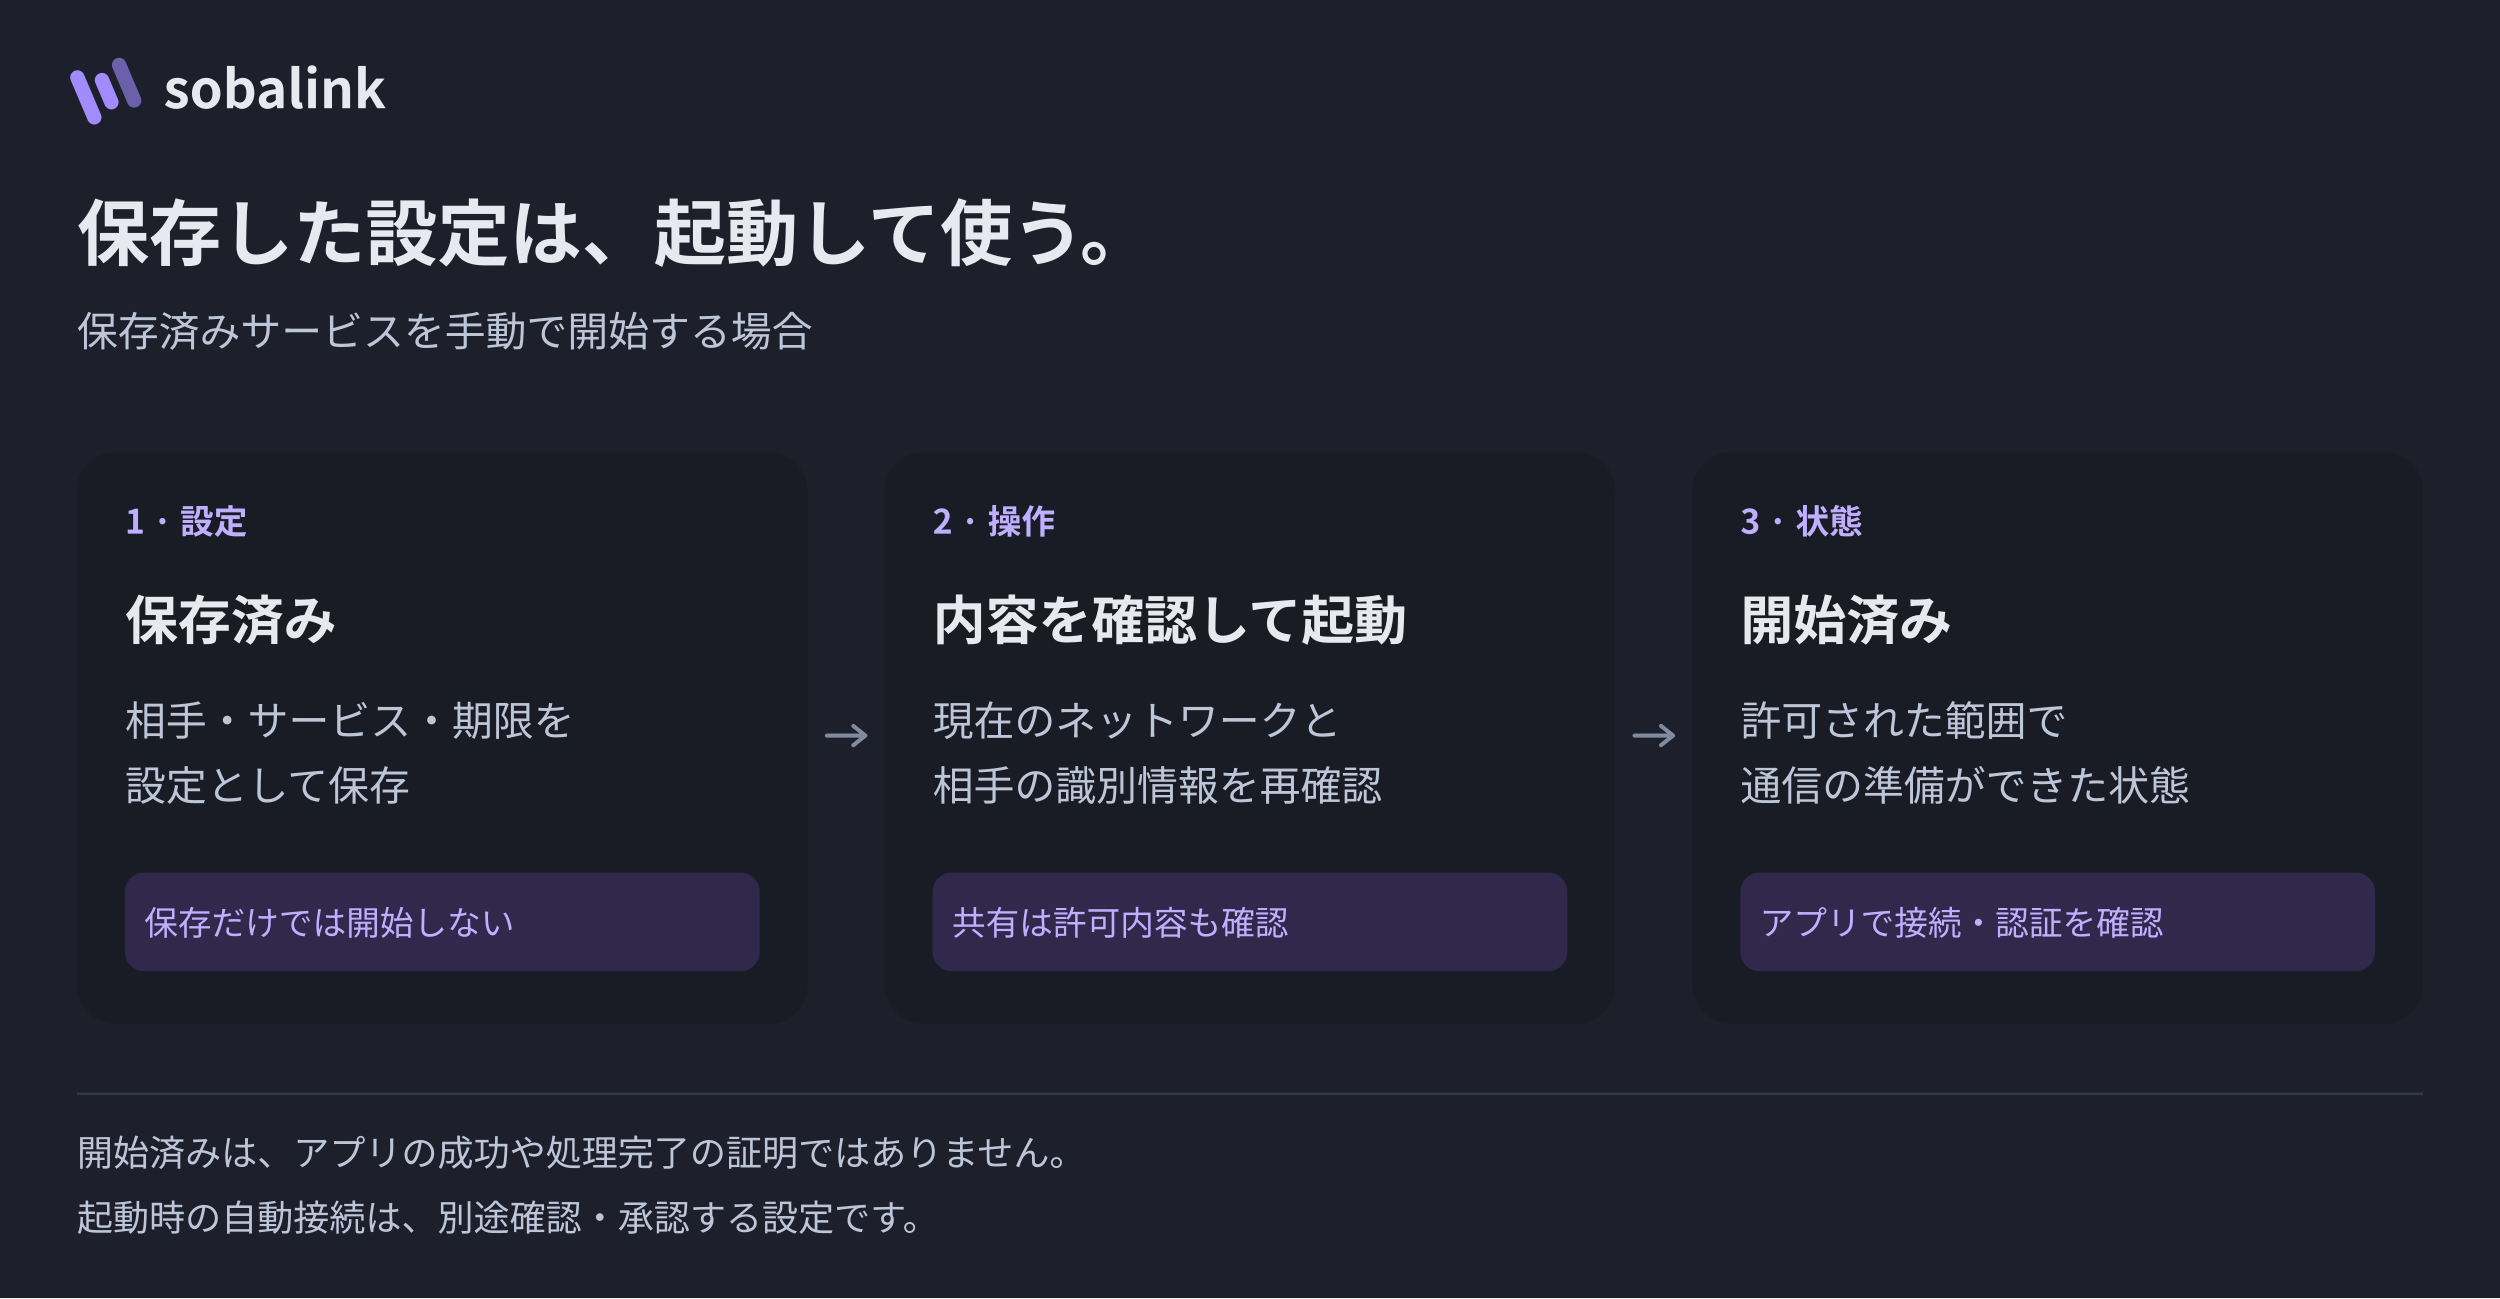
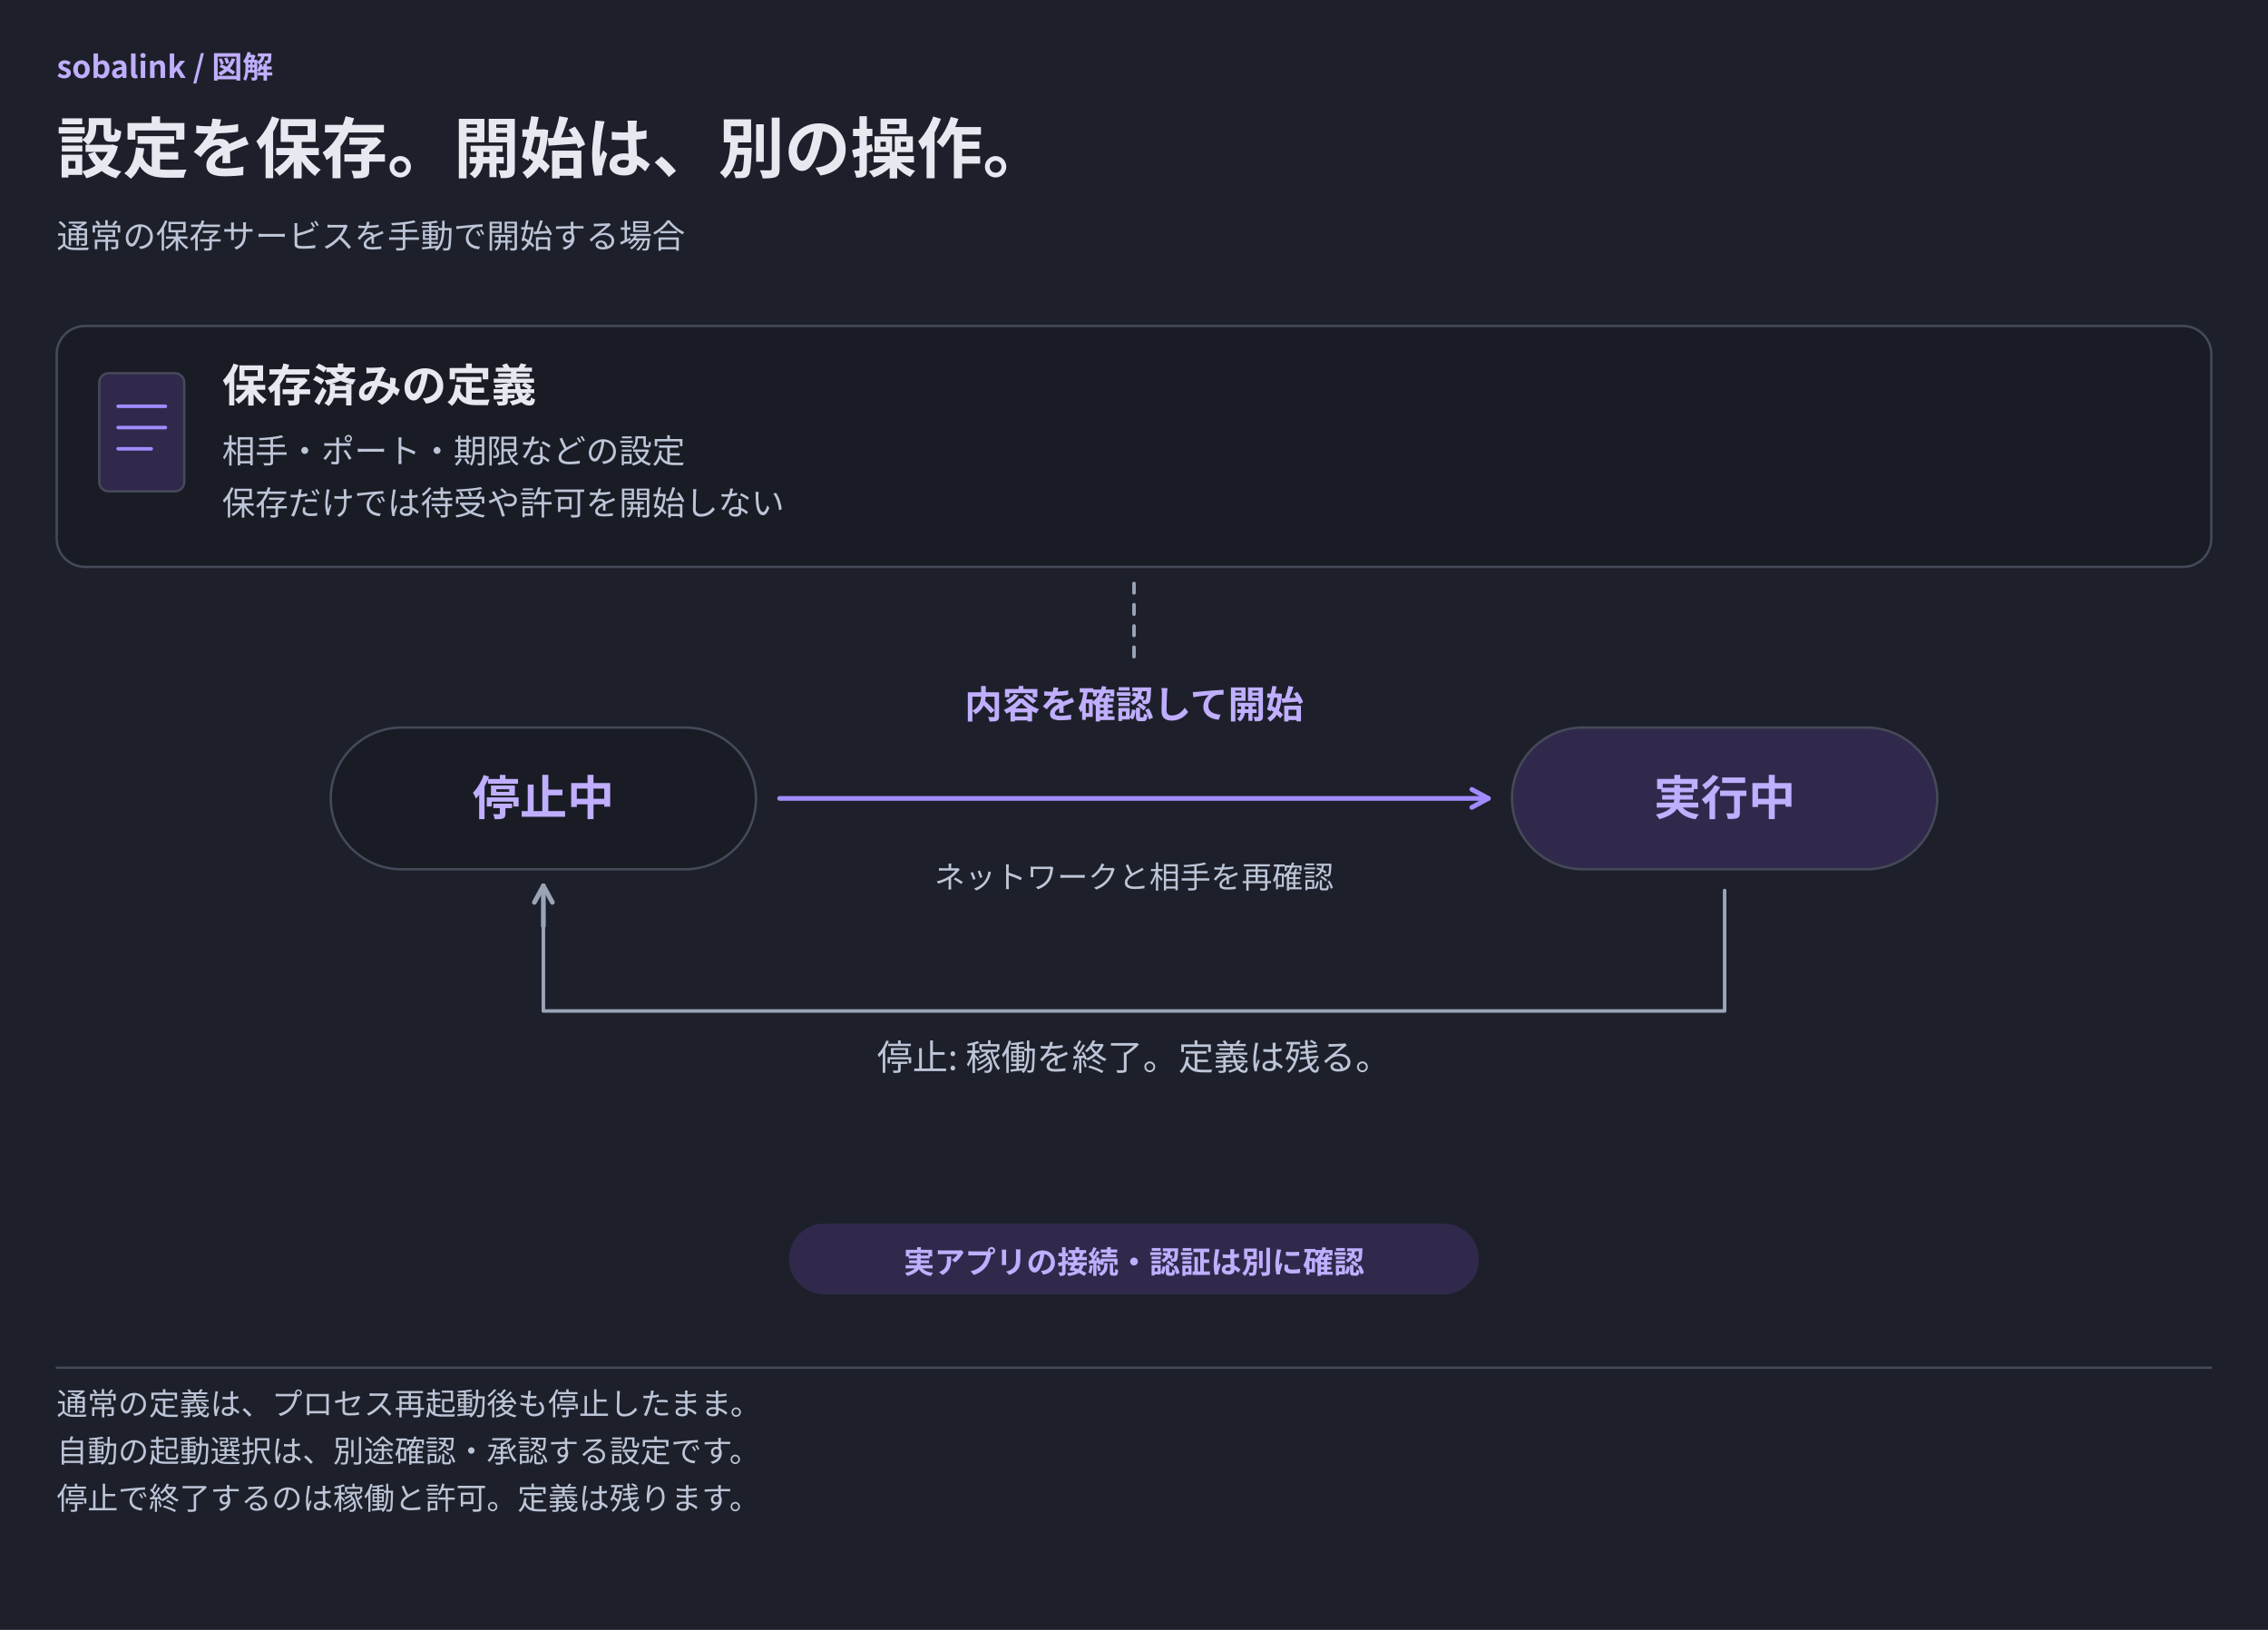
- <svg xmlns="http://www.w3.org/2000/svg" viewBox="0 0 1040 540" width="1040" height="540" role="img" aria-labelledby="title desc" xml:lang="ja">
+ <svg xmlns="http://www.w3.org/2000/svg" width="960" height="690" viewBox="0 0 960 690" role="img" aria-labelledby="title desc" xml:lang="ja">
  <style>text{font-family:-apple-system,BlinkMacSystemFont,"Segoe UI","Hiragino Sans","Yu Gothic UI","Noto Sans CJK JP","Noto Sans JP",sans-serif}</style>
-   <rect x="0" y="0" width="1040" height="540" rx="0" fill="#1d202a" />
-   <g transform="translate(32 25) rotate(-23 12 12)" fill="#a18bff" aria-hidden="true">
-     <rect width="6" height="24" rx="3" />
-     <rect x="9" y="5" width="6" height="16" rx="3" />
-     <rect x="18" y="2" width="6" height="22" rx="3" opacity=".6" />
-   </g>
-   <text x="68" y="45" font-size="22" fill="#e8e9f0" font-weight="650">sobalink</text>
-   <text x="32" y="108" font-size="30" fill="#e8e9f0" font-weight="650">保存した設定は、起動して使う。</text>
-   <text x="32" y="144" font-size="17" fill="#bdc5d8" font-weight="400">保存済みサービスを手動で開始する場合</text>
-   <rect x="32" y="188" width="304" height="238" rx="16" fill="#191c24" />
-   <text x="52" y="222" font-size="14" fill="#c0aeff" font-weight="600">1 · 設定</text>
-   <text x="52" y="266" font-size="22" fill="#e8e9f0" font-weight="650">保存済み</text>
-   <text x="52" y="306" font-size="17" fill="#bdc5d8" font-weight="400">相手・サービス・期限を</text>
-   <text x="52" y="333" font-size="17" fill="#bdc5d8" font-weight="400">設定として保存</text>
-   <rect x="52" y="363" width="264" height="41" rx="8" fill="#30294b" />
-   <text x="60" y="389" font-size="14" fill="#c0aeff" font-weight="500">保存だけでは開始しない</text>
-   <path d="M344 306h16m-5-4 5 4-5 4" fill="none" stroke="#818ba0" stroke-width="1.7" stroke-linecap="round" stroke-linejoin="round" />
-   <rect x="368" y="188" width="304" height="238" rx="16" fill="#191c24" />
-   <text x="388" y="222" font-size="14" fill="#c0aeff" font-weight="600">2 · 操作</text>
-   <text x="388" y="266" font-size="22" fill="#e8e9f0" font-weight="650">内容を確認して起動</text>
-   <text x="388" y="306" font-size="17" fill="#bdc5d8" font-weight="400">現在のネットワークと</text>
-   <text x="388" y="333" font-size="17" fill="#bdc5d8" font-weight="400">相手の識別情報を再確認</text>
-   <rect x="388" y="363" width="264" height="41" rx="8" fill="#30294b" />
-   <text x="396" y="389" font-size="14" fill="#c0aeff" font-weight="500">共有は許可内容も確認</text>
-   <path d="M680 306h16m-5-4 5 4-5 4" fill="none" stroke="#818ba0" stroke-width="1.7" stroke-linecap="round" stroke-linejoin="round" />
-   <rect x="704" y="188" width="304" height="238" rx="16" fill="#191c24" />
-   <text x="724" y="222" font-size="14" fill="#c0aeff" font-weight="600">3 · 状態</text>
-   <text x="724" y="266" font-size="22" fill="#e8e9f0" font-weight="650">開始済み</text>
-   <text x="724" y="306" font-size="17" fill="#bdc5d8" font-weight="400">許可された範囲で</text>
-   <text x="724" y="333" font-size="17" fill="#bdc5d8" font-weight="400">通信の準備ができた状態</text>
-   <rect x="724" y="363" width="264" height="41" rx="8" fill="#30294b" />
-   <text x="732" y="389" font-size="14" fill="#c0aeff" font-weight="500">アプリで接続・認証を確認</text>
-   <path d="M32 455H1008" stroke="#343846" />
-   <text x="32" y="485" font-size="15" fill="#bdc5d8" font-weight="400">開始済みは、アプリの成功や処理完了の証明ではありません。</text>
-   <text x="32" y="512" font-size="15" fill="#bdc5d8" font-weight="400">起動時の自動接続は、別途確認・承認する設定です。</text>
+   <rect x="0" y="0" width="960" height="690" rx="0" fill="#1d202a" />
+   <text x="24" y="33" font-size="13" fill="#c0aeff" font-weight="600" text-anchor="start" id="label-4-box-916">sobalink  /  図解</text>
+   <text x="24" y="73" font-size="28" fill="#e8e9f0" font-weight="650" text-anchor="start" id="label-5-box-916">設定を保存。開始は、別の操作。</text>
+   <text x="24" y="105" font-size="14" fill="#bdc5d8" font-weight="400" text-anchor="start" id="label-6-box-916">通常の保存サービスを手動で開始する場合</text>
+   <rect x="24" y="138" width="912" height="102" rx="12" fill="#191c24" stroke="#454959" />
+   <rect x="42" y="158" width="36" height="50" rx="4" fill="#30294b" stroke="#454959" />
+   <path d="M50 172h20 M50 181h20 M50 190h14" fill="none" stroke="#a18bff" stroke-width="1.5" stroke-linecap="round" stroke-linejoin="round" />
+   <text x="94" y="170" font-size="19" fill="#e8e9f0" font-weight="650" text-anchor="start" id="label-10-box-846">保存済みの定義</text>
+   <text x="94" y="196" font-size="14" fill="#bdc5d8" font-weight="400" text-anchor="start" id="label-11-box-840">相手・ポート・期限などの設定</text>
+   <text x="94" y="218" font-size="14" fill="#bdc5d8" font-weight="400" text-anchor="start" id="label-12-box-840">保存だけでは待受や許可を開始しない</text>
+   <path d="M480.0 247V278" fill="none" stroke="#9ba4b7" stroke-width="1.5" stroke-linecap="round" stroke-linejoin="round" stroke-dasharray="4 5" />
+   <rect x="140" y="308" width="180" height="60" rx="30" fill="#191c24" stroke="#454959" />
+   <text x="230" y="345" font-size="20" fill="#c0aeff" font-weight="650" text-anchor="middle" id="label-15-box-160">停止中</text>
+   <rect x="640" y="308" width="180" height="60" rx="30" fill="#30294b" stroke="#454959" />
+   <text x="730" y="345" font-size="20" fill="#c0aeff" font-weight="650" text-anchor="middle" id="label-17-box-160">実行中</text>
+   <path d="M330 338 L630 338" fill="none" stroke="#a18bff" stroke-width="2" stroke-linecap="round" stroke-linejoin="round" />
+   <path d="M623.0 341.8 L630 338 L623.0 334.2" fill="none" stroke="#a18bff" stroke-width="2" stroke-linecap="round" stroke-linejoin="round" />
+   <text x="480" y="304" font-size="16" fill="#c0aeff" font-weight="600" text-anchor="middle" id="label-20-box-300">内容を確認して開始</text>
+   <text x="480" y="376" font-size="13" fill="#bdc5d8" font-weight="400" text-anchor="middle" id="label-21-box-330">ネットワークと相手を再確認</text>
+   <path d="M730 377V428H230V377" fill="none" stroke="#9ba4b7" stroke-width="1.5" stroke-linecap="round" stroke-linejoin="round" />
+   <path d="M230 392 L230 375" fill="none" stroke="#9ba4b7" stroke-width="2" stroke-linecap="round" stroke-linejoin="round" />
+   <path d="M233.8 382.0 L230 375 L226.2 382.0" fill="none" stroke="#9ba4b7" stroke-width="2" stroke-linecap="round" stroke-linejoin="round" />
+   <text x="480" y="453" font-size="15" fill="#bdc5d8" font-weight="400" text-anchor="middle" id="label-25-box-430">停止: 稼働を終了。定義は残る。</text>
+   <rect x="334.0" y="518" width="292" height="30" rx="15" fill="#30294b" />
+   <text x="480.0" y="539" font-size="13" fill="#c0aeff" font-weight="600" text-anchor="middle" id="label-27-box-276">実アプリの接続・認証は別に確認</text>
+   <path d="M24 579H936" fill="none" stroke="#454959" stroke-width="1" stroke-linecap="round" stroke-linejoin="round" />
+   <text x="24" y="599" font-size="13" fill="#bdc5d8" font-weight="400" text-anchor="start" id="label-29-box-916">通常の定義は、プロセス再起動後も停止したまま。</text>
+   <text x="24" y="619" font-size="13" fill="#bdc5d8" font-weight="400" text-anchor="start" id="label-30-box-916">自動の起動選択は、別途確認・承認する設定です。</text>
+   <text x="24" y="639" font-size="13" fill="#bdc5d8" font-weight="400" text-anchor="start" id="label-31-box-916">停止で終了するのは稼働と許可。定義は残ります。</text>
</svg>
